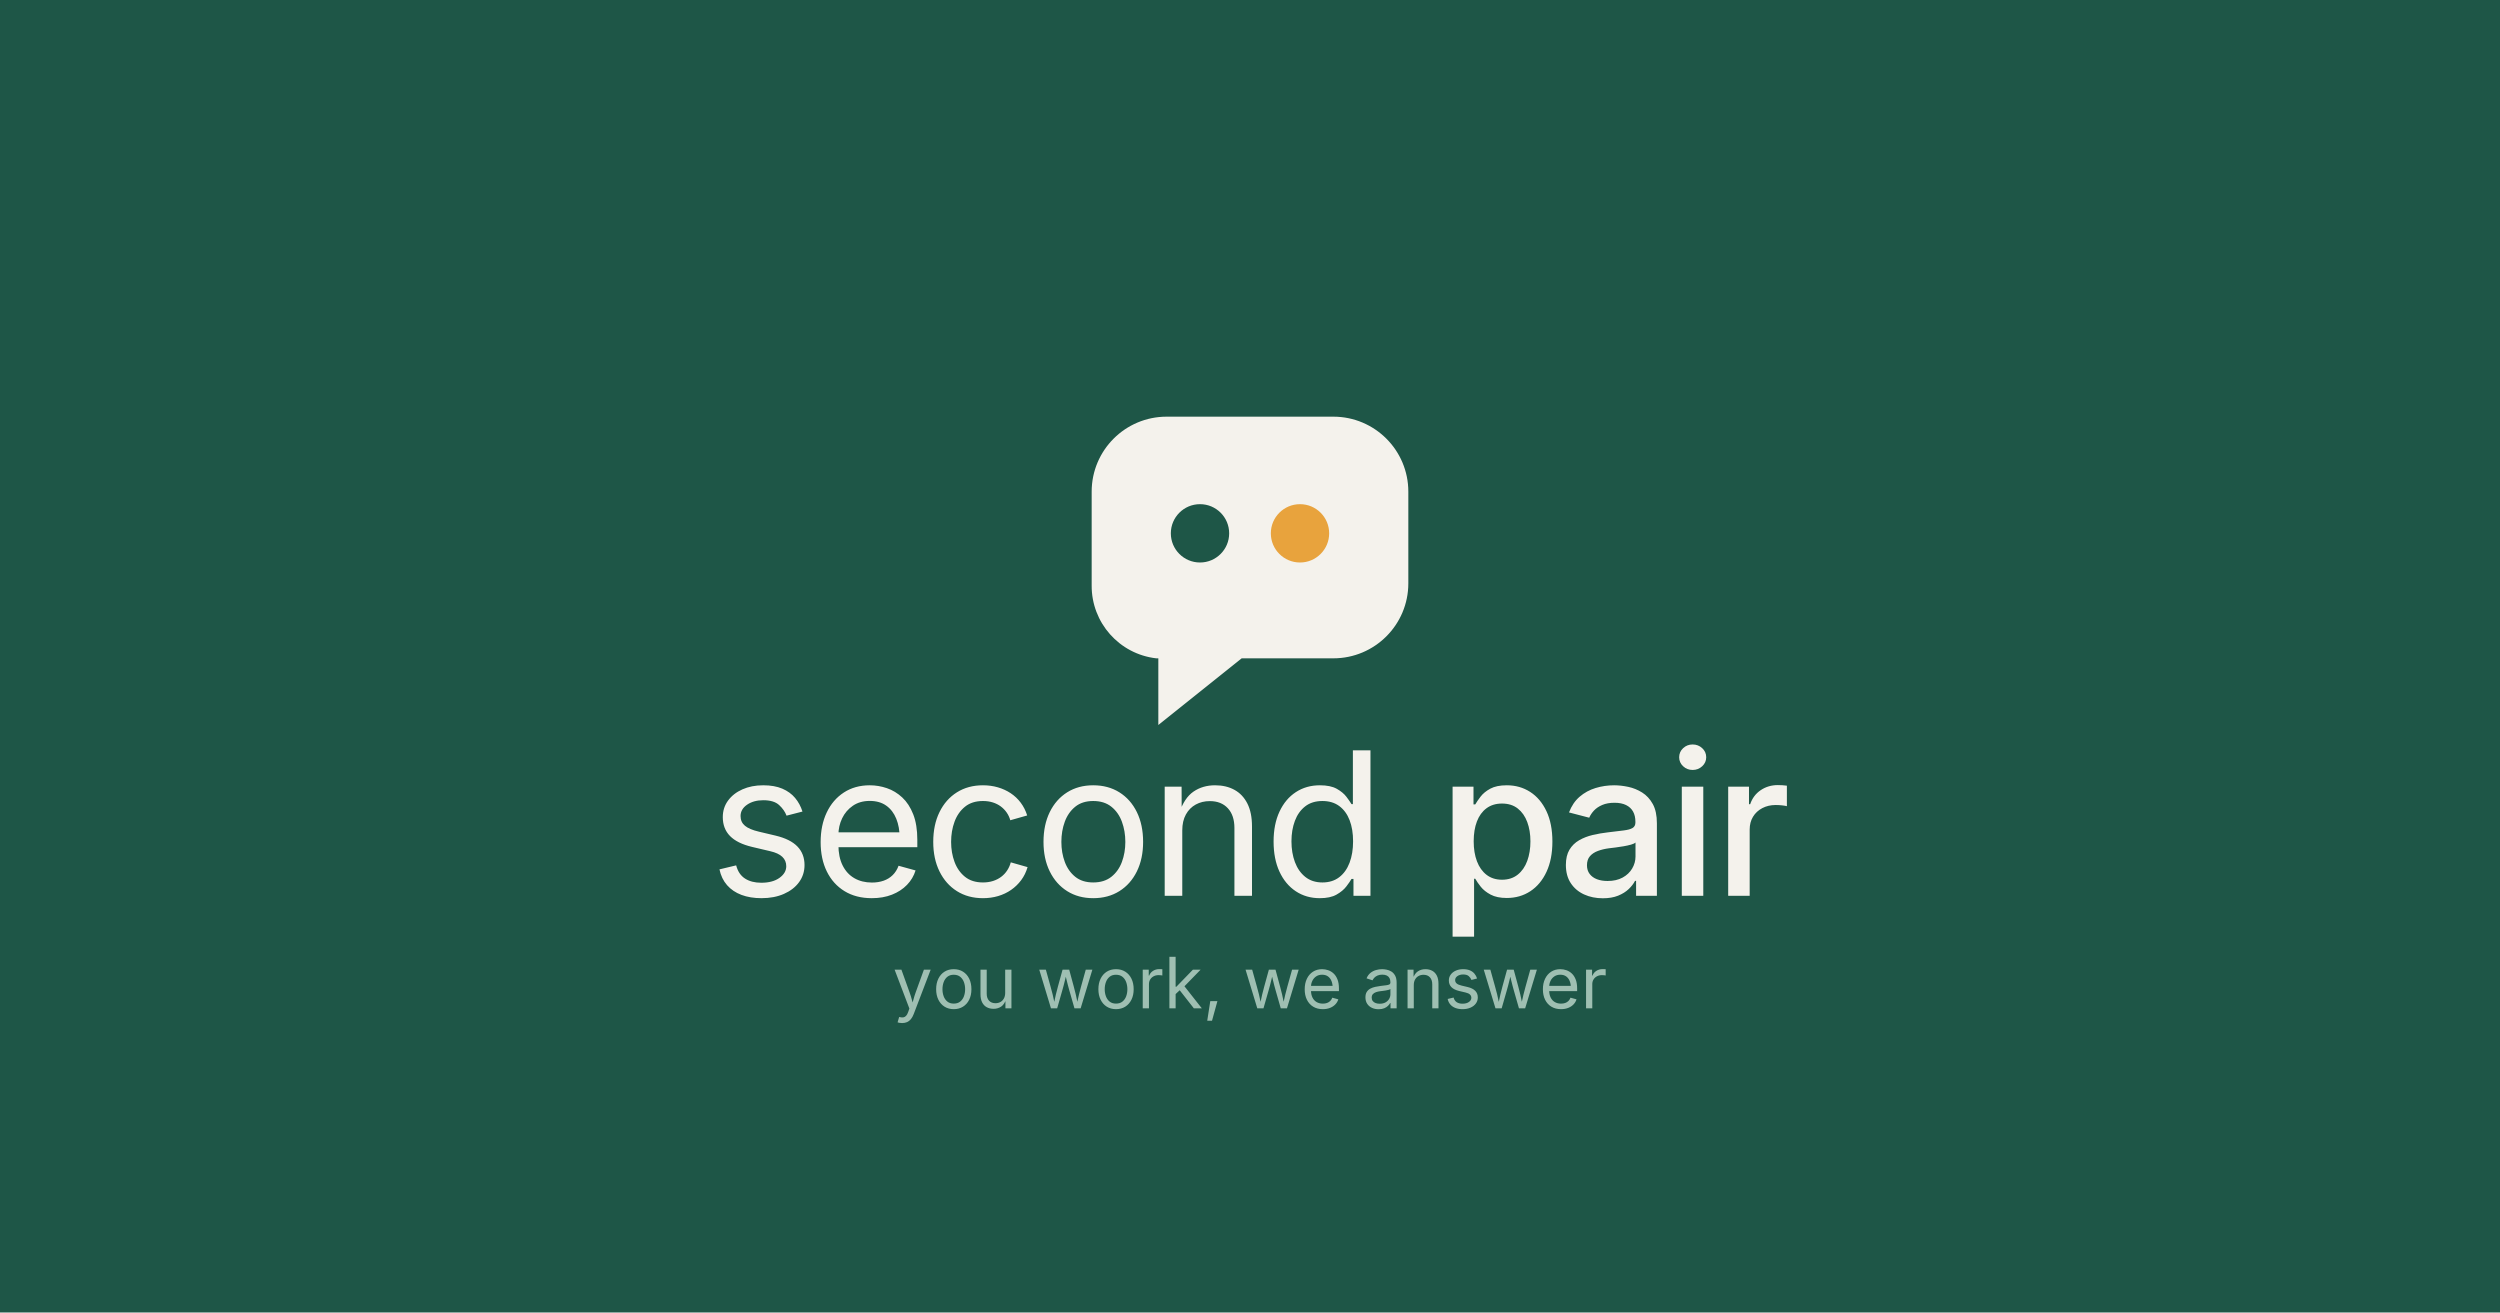
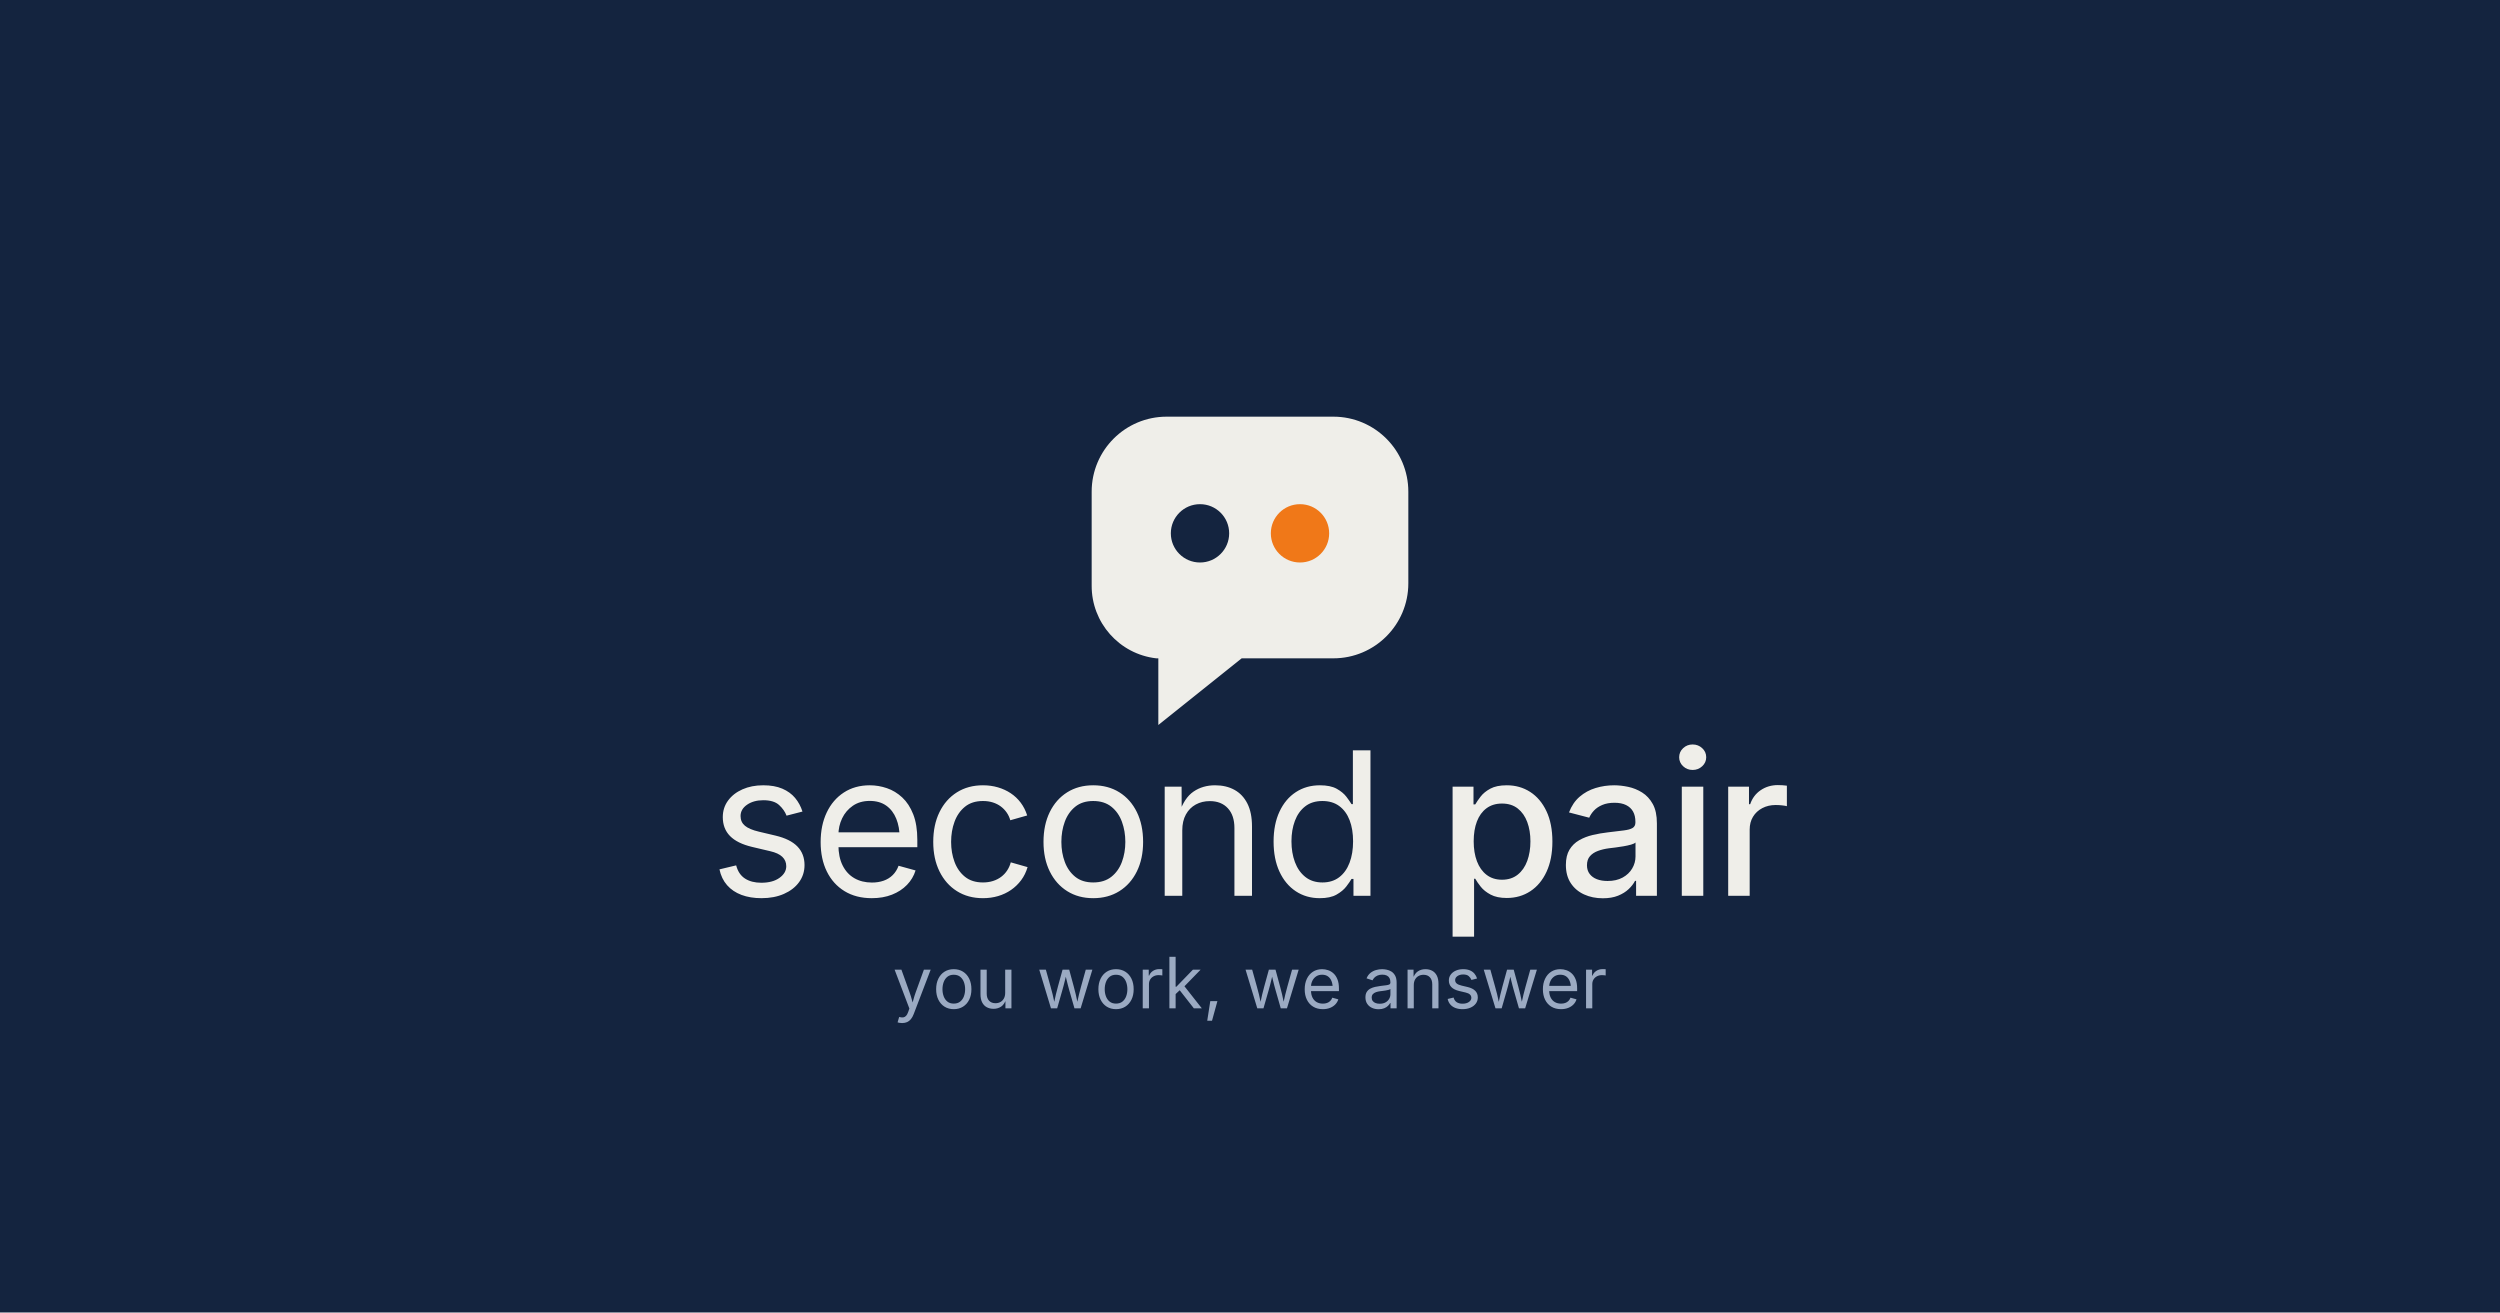
<svg xmlns="http://www.w3.org/2000/svg" width="1200" height="630" viewBox="0 0 1200 630" role="img" aria-labelledby="t d">
-   <rect width="1200" height="630" fill="#1E5647" />
+   <rect width="1200" height="630" fill="#14243F" />
  <g transform="translate(524,200) scale(2)">
-     <path d="M18 0h40a18 18 0 0 1 18 18v22a18 18 0 0 1-18 18H36l-20 16V58h-.5A17.5 17.5 0 0 1 0 40.5V18A18 18 0 0 1 18 0Z" fill="#F4F2EC" />
-     <circle cx="26" cy="28" r="7" fill="#1E5647" />
-     <circle cx="50" cy="28" r="7" fill="#E8A33D" />
+     <path d="M18 0h40a18 18 0 0 1 18 18v22a18 18 0 0 1-18 18H36l-20 16V58h-.5A17.5 17.5 0 0 1 0 40.5V18A18 18 0 0 1 18 0Z" fill="#EFEEE9" />
+     <circle cx="26" cy="28" r="7" fill="#14243F" />
+     <circle cx="50" cy="28" r="7" fill="#F07818" />
  </g>
-   <path d="M365.499 431.125Q360.109 431.125 355.913 429.555Q351.718 427.984 348.999 424.891Q346.281 421.797 345.343 417.297L353.359 415.375Q354.484 419.688 357.601 421.703Q360.718 423.719 365.406 423.719Q370.89 423.719 374.148 421.375Q377.406 419.031 377.406 415.797Q377.406 413.078 375.507 411.273Q373.609 409.469 369.718 408.578L360.999 406.516Q353.874 404.828 350.406 401.289Q346.937 397.75 346.937 392.219Q346.937 387.719 349.468 384.273Q351.999 380.828 356.382 378.883Q360.765 376.938 366.343 376.938Q371.734 376.938 375.507 378.555Q379.281 380.172 381.648 383.008Q384.015 385.844 385.187 389.547L377.546 391.516Q376.468 388.703 373.96 386.406Q371.453 384.109 366.39 384.109Q361.703 384.109 358.585 386.266Q355.468 388.422 355.468 391.703Q355.468 394.609 357.578 396.367Q359.687 398.125 364.281 399.203L372.203 401.078Q379.328 402.766 382.749 406.305Q386.171 409.844 386.171 415.234Q386.171 419.828 383.57 423.414Q380.968 427.0 376.304 429.062Q371.64 431.125 365.499 431.125Z M418.47 431.125Q410.876 431.125 405.368 427.75Q399.861 424.375 396.884 418.328Q393.908 412.281 393.908 404.219Q393.908 396.156 396.814 390.016Q399.72 383.875 405.04 380.406Q410.361 376.938 417.486 376.938Q421.658 376.938 425.712 378.32Q429.767 379.703 433.072 382.773Q436.376 385.844 438.345 390.859Q440.314 395.875 440.314 403.141V406.656H399.626V399.531H435.767L431.829 402.156Q431.829 397.0 430.212 392.992Q428.595 388.984 425.408 386.711Q422.22 384.438 417.486 384.438Q412.751 384.438 409.376 386.758Q406.001 389.078 404.22 392.805Q402.439 396.531 402.439 400.797V405.531Q402.439 411.344 404.454 415.398Q406.47 419.453 410.103 421.539Q413.736 423.625 418.517 423.625Q421.611 423.625 424.142 422.734Q426.673 421.844 428.501 420.039Q430.329 418.234 431.314 415.562L439.47 417.812Q438.251 421.75 435.345 424.75Q432.439 427.75 428.15 429.438Q423.861 431.125 418.47 431.125Z M471.816 431.125Q464.691 431.125 459.323 427.75Q453.956 424.375 450.956 418.281Q447.956 412.188 447.956 404.125Q447.956 395.922 450.956 389.805Q453.956 383.688 459.323 380.312Q464.691 376.938 471.816 376.938Q475.613 376.938 478.988 377.922Q482.363 378.906 485.152 380.758Q487.941 382.609 489.956 385.305Q491.972 388.0 493.05 391.422L484.941 393.719Q484.378 391.703 483.206 390.016Q482.034 388.328 480.37 387.086Q478.706 385.844 476.55 385.164Q474.394 384.484 471.816 384.484Q466.566 384.484 463.191 387.227Q459.816 389.969 458.175 394.422Q456.534 398.875 456.534 404.125Q456.534 409.281 458.175 413.711Q459.816 418.141 463.191 420.859Q466.566 423.578 471.816 423.578Q474.441 423.578 476.644 422.875Q478.847 422.172 480.558 420.883Q482.269 419.594 483.441 417.812Q484.613 416.031 485.175 413.922L493.238 416.219Q492.206 419.734 490.167 422.477Q488.128 425.219 485.316 427.164Q482.503 429.109 479.081 430.117Q475.659 431.125 471.816 431.125Z M524.739 431.125Q517.614 431.125 512.247 427.75Q506.88 424.375 503.88 418.281Q500.88 412.188 500.88 404.125Q500.88 395.922 503.88 389.805Q506.88 383.688 512.247 380.312Q517.614 376.938 524.739 376.938Q531.911 376.938 537.302 380.312Q542.692 383.688 545.692 389.805Q548.692 395.922 548.692 404.125Q548.692 412.188 545.692 418.281Q542.692 424.375 537.302 427.75Q531.911 431.125 524.739 431.125ZM524.739 423.578Q530.036 423.578 533.458 420.859Q536.88 418.141 538.521 413.711Q540.161 409.281 540.161 404.125Q540.161 398.922 538.521 394.445Q536.88 389.969 533.458 387.227Q530.036 384.484 524.739 384.484Q519.489 384.484 516.114 387.227Q512.739 389.969 511.099 394.422Q509.458 398.875 509.458 404.125Q509.458 409.281 511.099 413.711Q512.739 418.141 516.114 420.859Q519.489 423.578 524.739 423.578Z M567.491 398.594V430.0H559.054V377.594H567.163L567.21 390.297H566.038Q568.429 383.031 572.858 379.984Q577.288 376.938 583.241 376.938Q588.538 376.938 592.523 379.117Q596.507 381.297 598.733 385.68Q600.96 390.062 600.96 396.719V430.0H592.523V397.422Q592.523 391.375 589.358 387.953Q586.194 384.531 580.71 384.531Q576.96 384.531 573.96 386.172Q570.96 387.812 569.226 390.953Q567.491 394.094 567.491 398.594Z M633.493 431.125Q626.978 431.125 621.962 427.797Q616.946 424.469 614.134 418.375Q611.321 412.281 611.321 403.938Q611.321 395.641 614.157 389.57Q616.993 383.5 622.009 380.219Q627.024 376.938 633.54 376.938Q638.649 376.938 641.649 378.625Q644.649 380.312 646.267 382.445Q647.884 384.578 648.728 385.984H649.384V360.156H657.821V430.0H649.665V421.891H648.728Q647.884 423.344 646.22 425.523Q644.556 427.703 641.532 429.414Q638.509 431.125 633.493 431.125ZM634.759 423.578Q639.54 423.578 642.821 421.07Q646.103 418.562 647.79 414.109Q649.478 409.656 649.478 403.844Q649.478 398.031 647.813 393.695Q646.149 389.359 642.868 386.922Q639.587 384.484 634.759 384.484Q629.79 384.484 626.485 387.062Q623.181 389.641 621.54 394.023Q619.899 398.406 619.899 403.844Q619.899 409.328 621.563 413.805Q623.228 418.281 626.556 420.93Q629.884 423.578 634.759 423.578Z" fill="#F4F2EC" />
-   <path d="M697.245 449.594V377.594H707.276V386.125H708.12Q709.058 384.484 710.722 382.328Q712.386 380.172 715.362 378.555Q718.339 376.938 723.261 376.938Q729.542 376.938 734.487 380.125Q739.433 383.312 742.292 389.359Q745.151 395.406 745.151 403.938Q745.151 412.375 742.339 418.445Q739.526 424.516 734.581 427.773Q729.636 431.031 723.261 431.031Q718.526 431.031 715.503 429.414Q712.479 427.797 710.768 425.641Q709.058 423.484 708.12 421.797H707.558V449.594ZM720.964 422.266Q725.464 422.266 728.511 419.828Q731.558 417.391 733.081 413.219Q734.604 409.047 734.604 403.844Q734.604 398.688 733.081 394.586Q731.558 390.484 728.534 388.094Q725.511 385.703 720.964 385.703Q716.558 385.703 713.511 387.977Q710.464 390.25 708.917 394.305Q707.37 398.359 707.37 403.844Q707.37 409.281 708.94 413.43Q710.511 417.578 713.558 419.922Q716.604 422.266 720.964 422.266Z M769.341 431.172Q764.372 431.172 760.341 429.32Q756.309 427.469 753.966 423.906Q751.622 420.344 751.622 415.188Q751.622 410.734 753.333 407.875Q755.044 405.016 757.973 403.328Q760.903 401.641 764.489 400.797Q768.075 399.953 771.778 399.531Q776.419 398.969 779.325 398.617Q782.231 398.266 783.614 397.445Q784.997 396.625 784.997 394.797V394.516Q784.997 391.562 783.872 389.547Q782.747 387.531 780.52 386.43Q778.294 385.328 774.966 385.328Q771.544 385.328 769.083 386.383Q766.622 387.438 765.098 389.078Q763.575 390.719 762.825 392.5L753.122 389.969Q754.903 385.281 758.231 382.422Q761.559 379.562 765.872 378.25Q770.184 376.938 774.778 376.938Q777.966 376.938 781.528 377.688Q785.091 378.438 788.231 380.406Q791.372 382.375 793.341 385.938Q795.309 389.5 795.309 395.219V430.0H785.325V422.828H784.809Q783.778 424.844 781.763 426.766Q779.747 428.688 776.677 429.93Q773.606 431.172 769.341 431.172ZM771.638 422.875Q775.856 422.875 778.856 421.234Q781.856 419.594 783.45 416.875Q785.044 414.156 785.044 411.109V404.406Q784.481 404.969 782.911 405.414Q781.341 405.859 779.325 406.211Q777.309 406.562 775.434 406.797Q773.559 407.031 772.341 407.172Q769.434 407.547 767.02 408.438Q764.606 409.328 763.177 410.969Q761.747 412.609 761.747 415.328Q761.747 417.812 763.036 419.5Q764.325 421.188 766.528 422.031Q768.731 422.875 771.638 422.875Z M807.264 430.0V377.594H817.577V430.0ZM812.468 369.578Q809.796 369.578 807.897 367.797Q805.999 366.016 805.999 363.484Q805.999 360.906 807.897 359.125Q809.796 357.344 812.468 357.344Q815.139 357.344 817.061 359.125Q818.983 360.906 818.983 363.484Q818.983 366.016 817.061 367.797Q815.139 369.578 812.468 369.578Z M829.532 430.0V377.594H839.516V386.031H840.079Q841.532 381.719 845.141 379.281Q848.751 376.844 853.344 376.844Q854.329 376.844 855.594 376.914Q856.86 376.984 857.704 377.125V386.969Q857.141 386.781 855.548 386.594Q853.954 386.406 852.313 386.406Q848.751 386.406 845.891 387.906Q843.032 389.406 841.438 392.055Q839.844 394.703 839.844 398.172V430.0Z" fill="#F4F2EC" />
-   <path d="M430.838 490.724 431.602 488.134 431.917 488.217Q432.831 488.449 433.578 488.341Q434.325 488.233 434.922 487.603Q435.52 486.972 435.968 485.644L436.5 484.1L429.411 465.439H432.681L436.632 476.446Q437.263 478.173 437.695 479.866Q438.126 481.56 438.608 483.153H437.512Q437.994 481.56 438.434 479.858Q438.874 478.156 439.488 476.446L443.472 465.439H446.726L438.575 486.772Q438.01 488.25 437.222 489.205Q436.433 490.159 435.387 490.616Q434.341 491.072 433.03 491.072Q432.233 491.072 431.652 490.956Q431.071 490.84 430.838 490.724Z M457.799 484.398Q455.276 484.398 453.375 483.203Q451.474 482.008 450.412 479.85Q449.349 477.691 449.349 474.836Q449.349 471.931 450.412 469.764Q451.474 467.598 453.375 466.402Q455.276 465.207 457.799 465.207Q460.339 465.207 462.249 466.402Q464.158 467.598 465.22 469.764Q466.283 471.931 466.283 474.836Q466.283 477.691 465.22 479.85Q464.158 482.008 462.249 483.203Q460.339 484.398 457.799 484.398ZM457.799 481.726Q459.675 481.726 460.887 480.763Q462.099 479.8 462.68 478.231Q463.261 476.662 463.261 474.836Q463.261 472.993 462.68 471.408Q462.099 469.822 460.887 468.851Q459.675 467.88 457.799 467.88Q455.94 467.88 454.745 468.851Q453.549 469.822 452.968 471.399Q452.387 472.977 452.387 474.836Q452.387 476.662 452.968 478.231Q453.549 479.8 454.745 480.763Q455.94 481.726 457.799 481.726Z M476.924 484.232Q475.048 484.232 473.629 483.46Q472.209 482.688 471.421 481.128Q470.632 479.567 470.632 477.227V465.439H473.621V476.978Q473.621 479.119 474.75 480.331Q475.878 481.543 477.821 481.543Q479.149 481.543 480.203 480.962Q481.257 480.381 481.872 479.26Q482.486 478.14 482.486 476.562V465.439H485.491V484.0H482.602V479.501H483Q482.137 482.107 480.552 483.17Q478.966 484.232 476.924 484.232Z M504.466 484.0 498.838 465.439H502.009L504.267 473.541Q504.732 475.201 505.263 477.301Q505.794 479.401 506.309 482.058H505.794Q506.292 479.518 506.807 477.409Q507.322 475.301 507.803 473.541L510.028 465.439H513.215L515.407 473.541Q515.872 475.251 516.378 477.351Q516.884 479.451 517.382 482.058H516.851Q517.382 479.484 517.905 477.384Q518.428 475.284 518.91 473.541L521.167 465.439H524.338L518.71 484.0H515.739L513.332 475.6Q512.966 474.321 512.618 472.993Q512.269 471.665 511.937 470.271Q511.605 468.876 511.256 467.432H511.92Q511.588 468.859 511.248 470.262Q510.908 471.665 510.559 473.01Q510.21 474.354 509.845 475.6L507.438 484.0Z M535.677 484.398Q533.154 484.398 531.253 483.203Q529.352 482.008 528.29 479.85Q527.227 477.691 527.227 474.836Q527.227 471.931 528.29 469.764Q529.352 467.598 531.253 466.402Q533.154 465.207 535.677 465.207Q538.217 465.207 540.126 466.402Q542.036 467.598 543.098 469.764Q544.161 471.931 544.161 474.836Q544.161 477.691 543.098 479.85Q542.036 482.008 540.126 483.203Q538.217 484.398 535.677 484.398ZM535.677 481.726Q537.553 481.726 538.765 480.763Q539.977 479.8 540.558 478.231Q541.139 476.662 541.139 474.836Q541.139 472.993 540.558 471.408Q539.977 469.822 538.765 468.851Q537.553 467.88 535.677 467.88Q533.818 467.88 532.623 468.851Q531.427 469.822 530.846 471.399Q530.265 472.977 530.265 474.836Q530.265 476.662 530.846 478.231Q531.427 479.8 532.623 480.763Q533.818 481.726 535.677 481.726Z M548.51 484.0V465.439H551.399V468.295H551.598Q552.113 466.884 553.433 466.029Q554.752 465.174 556.413 465.174Q556.745 465.174 557.201 465.19Q557.658 465.207 557.923 465.224V468.229Q557.791 468.195 557.259 468.129Q556.728 468.062 556.13 468.062Q554.802 468.062 553.748 468.619Q552.694 469.175 552.096 470.146Q551.499 471.117 551.499 472.379V484.0Z M564.116 477.326V473.624H564.664L572.599 465.439H576.301L567.718 474.255H567.386ZM561.31 484.0V459.264H564.298V484.0ZM573.047 484.0 565.942 474.919 568.067 472.811 576.882 484.0Z M579.472 489.96 580.933 480.547H584.353L581.763 489.96Z M603.495 484.0 597.867 465.439H601.038L603.295 473.541Q603.76 475.201 604.292 477.301Q604.823 479.401 605.337 482.058H604.823Q605.321 479.518 605.835 477.409Q606.35 475.301 606.832 473.541L609.056 465.439H612.244L614.435 473.541Q614.9 475.251 615.406 477.351Q615.913 479.451 616.411 482.058H615.879Q616.411 479.484 616.934 477.384Q617.457 475.284 617.938 473.541L620.196 465.439H623.367L617.739 484.0H614.767L612.36 475.6Q611.995 474.321 611.646 472.993Q611.297 471.665 610.965 470.271Q610.633 468.876 610.285 467.432H610.949Q610.617 468.859 610.276 470.262Q609.936 471.665 609.587 473.01Q609.239 474.354 608.874 475.6L606.466 484.0Z M634.955 484.398Q632.265 484.398 630.314 483.203Q628.364 482.008 627.31 479.866Q626.255 477.725 626.255 474.869Q626.255 472.014 627.285 469.839Q628.314 467.664 630.198 466.436Q632.083 465.207 634.606 465.207Q636.083 465.207 637.52 465.697Q638.956 466.187 640.126 467.274Q641.296 468.361 641.994 470.138Q642.691 471.914 642.691 474.487V475.732H628.281V473.209H641.081L639.686 474.139Q639.686 472.312 639.113 470.893Q638.541 469.474 637.412 468.668Q636.283 467.863 634.606 467.863Q632.929 467.863 631.734 468.685Q630.539 469.507 629.908 470.827Q629.277 472.146 629.277 473.657V475.334Q629.277 477.393 629.991 478.829Q630.705 480.265 631.991 481.003Q633.278 481.742 634.971 481.742Q636.067 481.742 636.963 481.427Q637.86 481.111 638.507 480.472Q639.155 479.833 639.503 478.887L642.392 479.684Q641.96 481.078 640.931 482.141Q639.902 483.203 638.383 483.801Q636.864 484.398 634.955 484.398Z M661.733 484.432Q659.973 484.432 658.537 483.768Q657.101 483.104 656.254 481.825Q655.408 480.547 655.408 478.721Q655.408 477.127 656.039 476.131Q656.669 475.135 657.724 474.562Q658.778 473.989 660.056 473.707Q661.334 473.425 662.629 473.259Q664.29 473.043 665.335 472.927Q666.381 472.811 666.888 472.528Q667.394 472.246 667.394 471.565V471.466Q667.394 470.304 666.962 469.499Q666.531 468.693 665.667 468.262Q664.804 467.83 663.509 467.83Q662.181 467.83 661.235 468.245Q660.289 468.66 659.699 469.283Q659.11 469.905 658.811 470.553L655.939 469.606Q656.653 467.913 657.865 466.958Q659.077 466.004 660.538 465.605Q661.999 465.207 663.426 465.207Q664.356 465.207 665.543 465.431Q666.73 465.655 667.834 466.319Q668.938 466.983 669.66 468.287Q670.382 469.59 670.382 471.765V484.0H667.444V481.477H667.245Q666.929 482.124 666.232 482.813Q665.535 483.502 664.422 483.967Q663.31 484.432 661.733 484.432ZM662.248 481.792Q663.908 481.792 665.053 481.145Q666.199 480.497 666.796 479.459Q667.394 478.422 667.394 477.293V474.72Q667.211 474.936 666.597 475.11Q665.983 475.284 665.194 475.417Q664.406 475.55 663.667 475.641Q662.928 475.732 662.497 475.782Q661.417 475.915 660.479 476.239Q659.542 476.562 658.977 477.185Q658.413 477.808 658.413 478.87Q658.413 479.833 658.911 480.48Q659.409 481.128 660.272 481.46Q661.135 481.792 662.248 481.792Z M678.617 472.877V484.0H675.628V465.439H678.5L678.517 469.938H678.102Q678.949 467.365 680.518 466.286Q682.086 465.207 684.195 465.207Q686.071 465.207 687.482 465.979Q688.893 466.751 689.682 468.303Q690.47 469.855 690.47 472.213V484.0H687.482V472.462Q687.482 470.32 686.361 469.108Q685.241 467.896 683.298 467.896Q681.97 467.896 680.908 468.478Q679.845 469.059 679.231 470.171Q678.617 471.283 678.617 472.877Z M702.025 484.398Q700.116 484.398 698.63 483.842Q697.144 483.286 696.181 482.19Q695.218 481.095 694.886 479.501L697.725 478.82Q698.124 480.348 699.228 481.062Q700.332 481.775 701.992 481.775Q703.934 481.775 705.088 480.945Q706.242 480.115 706.242 478.97Q706.242 478.007 705.569 477.368Q704.897 476.729 703.519 476.413L700.431 475.683Q697.908 475.085 696.679 473.832Q695.451 472.578 695.451 470.619Q695.451 469.025 696.347 467.805Q697.244 466.585 698.796 465.896Q700.348 465.207 702.324 465.207Q704.233 465.207 705.569 465.78Q706.906 466.353 707.744 467.357Q708.583 468.361 708.998 469.673L706.292 470.37Q705.91 469.374 705.021 468.561Q704.133 467.747 702.34 467.747Q700.68 467.747 699.576 468.511Q698.472 469.274 698.472 470.437Q698.472 471.466 699.219 472.088Q699.966 472.711 701.593 473.093L704.399 473.757Q706.922 474.354 708.134 475.608Q709.346 476.861 709.346 478.771Q709.346 480.397 708.425 481.667Q707.503 482.938 705.852 483.668Q704.2 484.398 702.025 484.398Z M717.83 484.0 712.202 465.439H715.373L717.63 473.541Q718.095 475.201 718.626 477.301Q719.158 479.401 719.672 482.058H719.158Q719.656 479.518 720.17 477.409Q720.685 475.301 721.167 473.541L723.391 465.439H726.579L728.77 473.541Q729.235 475.251 729.741 477.351Q730.248 479.451 730.746 482.058H730.214Q730.746 479.484 731.269 477.384Q731.792 475.284 732.273 473.541L734.531 465.439H737.702L732.074 484.0H729.102L726.695 475.6Q726.33 474.321 725.981 472.993Q725.632 471.665 725.3 470.271Q724.968 468.876 724.62 467.432H725.284Q724.952 468.859 724.611 470.262Q724.271 471.665 723.922 473.01Q723.574 474.354 723.208 475.6L720.801 484.0Z M749.29 484.398Q746.6 484.398 744.649 483.203Q742.699 482.008 741.645 479.866Q740.59 477.725 740.59 474.869Q740.59 472.014 741.62 469.839Q742.649 467.664 744.533 466.436Q746.417 465.207 748.941 465.207Q750.418 465.207 751.854 465.697Q753.291 466.187 754.461 467.274Q755.631 468.361 756.329 470.138Q757.026 471.914 757.026 474.487V475.732H742.616V473.209H755.416L754.021 474.139Q754.021 472.312 753.448 470.893Q752.875 469.474 751.747 468.668Q750.618 467.863 748.941 467.863Q747.264 467.863 746.069 468.685Q744.874 469.507 744.243 470.827Q743.612 472.146 743.612 473.657V475.334Q743.612 477.393 744.326 478.829Q745.04 480.265 746.326 481.003Q747.613 481.742 749.306 481.742Q750.402 481.742 751.298 481.427Q752.195 481.111 752.842 480.472Q753.49 479.833 753.838 478.887L756.727 479.684Q756.295 481.078 755.266 482.141Q754.237 483.203 752.718 483.801Q751.199 484.398 749.29 484.398Z M761.309 484.0V465.439H764.198V468.295H764.397Q764.912 466.884 766.231 466.029Q767.551 465.174 769.211 465.174Q769.543 465.174 770.0 465.19Q770.457 465.207 770.722 465.224V468.229Q770.589 468.195 770.058 468.129Q769.527 468.062 768.929 468.062Q767.601 468.062 766.547 468.619Q765.493 469.175 764.895 470.146Q764.297 471.117 764.297 472.379V484.0Z" fill="#9FBFB2" />
+   <path d="M365.499 431.125Q360.109 431.125 355.913 429.555Q351.718 427.984 348.999 424.891Q346.281 421.797 345.343 417.297L353.359 415.375Q354.484 419.688 357.601 421.703Q360.718 423.719 365.406 423.719Q370.89 423.719 374.148 421.375Q377.406 419.031 377.406 415.797Q377.406 413.078 375.507 411.273Q373.609 409.469 369.718 408.578L360.999 406.516Q353.874 404.828 350.406 401.289Q346.937 397.75 346.937 392.219Q346.937 387.719 349.468 384.273Q351.999 380.828 356.382 378.883Q360.765 376.938 366.343 376.938Q371.734 376.938 375.507 378.555Q379.281 380.172 381.648 383.008Q384.015 385.844 385.187 389.547L377.546 391.516Q376.468 388.703 373.96 386.406Q371.453 384.109 366.39 384.109Q361.703 384.109 358.585 386.266Q355.468 388.422 355.468 391.703Q355.468 394.609 357.578 396.367Q359.687 398.125 364.281 399.203L372.203 401.078Q379.328 402.766 382.749 406.305Q386.171 409.844 386.171 415.234Q386.171 419.828 383.57 423.414Q380.968 427.0 376.304 429.062Q371.64 431.125 365.499 431.125Z M418.47 431.125Q410.876 431.125 405.368 427.75Q399.861 424.375 396.884 418.328Q393.908 412.281 393.908 404.219Q393.908 396.156 396.814 390.016Q399.72 383.875 405.04 380.406Q410.361 376.938 417.486 376.938Q421.658 376.938 425.712 378.32Q429.767 379.703 433.072 382.773Q436.376 385.844 438.345 390.859Q440.314 395.875 440.314 403.141V406.656H399.626V399.531H435.767L431.829 402.156Q431.829 397.0 430.212 392.992Q428.595 388.984 425.408 386.711Q422.22 384.438 417.486 384.438Q412.751 384.438 409.376 386.758Q406.001 389.078 404.22 392.805Q402.439 396.531 402.439 400.797V405.531Q402.439 411.344 404.454 415.398Q406.47 419.453 410.103 421.539Q413.736 423.625 418.517 423.625Q421.611 423.625 424.142 422.734Q426.673 421.844 428.501 420.039Q430.329 418.234 431.314 415.562L439.47 417.812Q438.251 421.75 435.345 424.75Q432.439 427.75 428.15 429.438Q423.861 431.125 418.47 431.125Z M471.816 431.125Q464.691 431.125 459.323 427.75Q453.956 424.375 450.956 418.281Q447.956 412.188 447.956 404.125Q447.956 395.922 450.956 389.805Q453.956 383.688 459.323 380.312Q464.691 376.938 471.816 376.938Q475.613 376.938 478.988 377.922Q482.363 378.906 485.152 380.758Q487.941 382.609 489.956 385.305Q491.972 388.0 493.05 391.422L484.941 393.719Q484.378 391.703 483.206 390.016Q482.034 388.328 480.37 387.086Q478.706 385.844 476.55 385.164Q474.394 384.484 471.816 384.484Q466.566 384.484 463.191 387.227Q459.816 389.969 458.175 394.422Q456.534 398.875 456.534 404.125Q456.534 409.281 458.175 413.711Q459.816 418.141 463.191 420.859Q466.566 423.578 471.816 423.578Q474.441 423.578 476.644 422.875Q478.847 422.172 480.558 420.883Q482.269 419.594 483.441 417.812Q484.613 416.031 485.175 413.922L493.238 416.219Q492.206 419.734 490.167 422.477Q488.128 425.219 485.316 427.164Q482.503 429.109 479.081 430.117Q475.659 431.125 471.816 431.125Z M524.739 431.125Q517.614 431.125 512.247 427.75Q506.88 424.375 503.88 418.281Q500.88 412.188 500.88 404.125Q500.88 395.922 503.88 389.805Q506.88 383.688 512.247 380.312Q517.614 376.938 524.739 376.938Q531.911 376.938 537.302 380.312Q542.692 383.688 545.692 389.805Q548.692 395.922 548.692 404.125Q548.692 412.188 545.692 418.281Q542.692 424.375 537.302 427.75Q531.911 431.125 524.739 431.125ZM524.739 423.578Q530.036 423.578 533.458 420.859Q536.88 418.141 538.521 413.711Q540.161 409.281 540.161 404.125Q540.161 398.922 538.521 394.445Q536.88 389.969 533.458 387.227Q530.036 384.484 524.739 384.484Q519.489 384.484 516.114 387.227Q512.739 389.969 511.099 394.422Q509.458 398.875 509.458 404.125Q509.458 409.281 511.099 413.711Q512.739 418.141 516.114 420.859Q519.489 423.578 524.739 423.578Z M567.491 398.594V430.0H559.054V377.594H567.163L567.21 390.297H566.038Q568.429 383.031 572.858 379.984Q577.288 376.938 583.241 376.938Q588.538 376.938 592.523 379.117Q596.507 381.297 598.733 385.68Q600.96 390.062 600.96 396.719V430.0H592.523V397.422Q592.523 391.375 589.358 387.953Q586.194 384.531 580.71 384.531Q576.96 384.531 573.96 386.172Q570.96 387.812 569.226 390.953Q567.491 394.094 567.491 398.594Z M633.493 431.125Q626.978 431.125 621.962 427.797Q616.946 424.469 614.134 418.375Q611.321 412.281 611.321 403.938Q611.321 395.641 614.157 389.57Q616.993 383.5 622.009 380.219Q627.024 376.938 633.54 376.938Q638.649 376.938 641.649 378.625Q644.649 380.312 646.267 382.445Q647.884 384.578 648.728 385.984H649.384V360.156H657.821V430.0H649.665V421.891H648.728Q647.884 423.344 646.22 425.523Q644.556 427.703 641.532 429.414Q638.509 431.125 633.493 431.125ZM634.759 423.578Q639.54 423.578 642.821 421.07Q646.103 418.562 647.79 414.109Q649.478 409.656 649.478 403.844Q649.478 398.031 647.813 393.695Q646.149 389.359 642.868 386.922Q639.587 384.484 634.759 384.484Q629.79 384.484 626.485 387.062Q623.181 389.641 621.54 394.023Q619.899 398.406 619.899 403.844Q619.899 409.328 621.563 413.805Q623.228 418.281 626.556 420.93Q629.884 423.578 634.759 423.578Z" fill="#EFEEE9" />
+   <path d="M697.245 449.594V377.594H707.276V386.125H708.12Q709.058 384.484 710.722 382.328Q712.386 380.172 715.362 378.555Q718.339 376.938 723.261 376.938Q729.542 376.938 734.487 380.125Q739.433 383.312 742.292 389.359Q745.151 395.406 745.151 403.938Q745.151 412.375 742.339 418.445Q739.526 424.516 734.581 427.773Q729.636 431.031 723.261 431.031Q718.526 431.031 715.503 429.414Q712.479 427.797 710.768 425.641Q709.058 423.484 708.12 421.797H707.558V449.594ZM720.964 422.266Q725.464 422.266 728.511 419.828Q731.558 417.391 733.081 413.219Q734.604 409.047 734.604 403.844Q734.604 398.688 733.081 394.586Q731.558 390.484 728.534 388.094Q725.511 385.703 720.964 385.703Q716.558 385.703 713.511 387.977Q710.464 390.25 708.917 394.305Q707.37 398.359 707.37 403.844Q707.37 409.281 708.94 413.43Q710.511 417.578 713.558 419.922Q716.604 422.266 720.964 422.266Z M769.341 431.172Q764.372 431.172 760.341 429.32Q756.309 427.469 753.966 423.906Q751.622 420.344 751.622 415.188Q751.622 410.734 753.333 407.875Q755.044 405.016 757.973 403.328Q760.903 401.641 764.489 400.797Q768.075 399.953 771.778 399.531Q776.419 398.969 779.325 398.617Q782.231 398.266 783.614 397.445Q784.997 396.625 784.997 394.797V394.516Q784.997 391.562 783.872 389.547Q782.747 387.531 780.52 386.43Q778.294 385.328 774.966 385.328Q771.544 385.328 769.083 386.383Q766.622 387.438 765.098 389.078Q763.575 390.719 762.825 392.5L753.122 389.969Q754.903 385.281 758.231 382.422Q761.559 379.562 765.872 378.25Q770.184 376.938 774.778 376.938Q777.966 376.938 781.528 377.688Q785.091 378.438 788.231 380.406Q791.372 382.375 793.341 385.938Q795.309 389.5 795.309 395.219V430.0H785.325V422.828H784.809Q783.778 424.844 781.763 426.766Q779.747 428.688 776.677 429.93Q773.606 431.172 769.341 431.172ZM771.638 422.875Q775.856 422.875 778.856 421.234Q781.856 419.594 783.45 416.875Q785.044 414.156 785.044 411.109V404.406Q784.481 404.969 782.911 405.414Q781.341 405.859 779.325 406.211Q777.309 406.562 775.434 406.797Q773.559 407.031 772.341 407.172Q769.434 407.547 767.02 408.438Q764.606 409.328 763.177 410.969Q761.747 412.609 761.747 415.328Q761.747 417.812 763.036 419.5Q764.325 421.188 766.528 422.031Q768.731 422.875 771.638 422.875Z M807.264 430.0V377.594H817.577V430.0ZM812.468 369.578Q809.796 369.578 807.897 367.797Q805.999 366.016 805.999 363.484Q805.999 360.906 807.897 359.125Q809.796 357.344 812.468 357.344Q815.139 357.344 817.061 359.125Q818.983 360.906 818.983 363.484Q818.983 366.016 817.061 367.797Q815.139 369.578 812.468 369.578Z M829.532 430.0V377.594H839.516V386.031H840.079Q841.532 381.719 845.141 379.281Q848.751 376.844 853.344 376.844Q854.329 376.844 855.594 376.914Q856.86 376.984 857.704 377.125V386.969Q857.141 386.781 855.548 386.594Q853.954 386.406 852.313 386.406Q848.751 386.406 845.891 387.906Q843.032 389.406 841.438 392.055Q839.844 394.703 839.844 398.172V430.0Z" fill="#EFEEE9" />
+   <path d="M430.838 490.724 431.602 488.134 431.917 488.217Q432.831 488.449 433.578 488.341Q434.325 488.233 434.922 487.603Q435.52 486.972 435.968 485.644L436.5 484.1L429.411 465.439H432.681L436.632 476.446Q437.263 478.173 437.695 479.866Q438.126 481.56 438.608 483.153H437.512Q437.994 481.56 438.434 479.858Q438.874 478.156 439.488 476.446L443.472 465.439H446.726L438.575 486.772Q438.01 488.25 437.222 489.205Q436.433 490.159 435.387 490.616Q434.341 491.072 433.03 491.072Q432.233 491.072 431.652 490.956Q431.071 490.84 430.838 490.724Z M457.799 484.398Q455.276 484.398 453.375 483.203Q451.474 482.008 450.412 479.85Q449.349 477.691 449.349 474.836Q449.349 471.931 450.412 469.764Q451.474 467.598 453.375 466.402Q455.276 465.207 457.799 465.207Q460.339 465.207 462.249 466.402Q464.158 467.598 465.22 469.764Q466.283 471.931 466.283 474.836Q466.283 477.691 465.22 479.85Q464.158 482.008 462.249 483.203Q460.339 484.398 457.799 484.398ZM457.799 481.726Q459.675 481.726 460.887 480.763Q462.099 479.8 462.68 478.231Q463.261 476.662 463.261 474.836Q463.261 472.993 462.68 471.408Q462.099 469.822 460.887 468.851Q459.675 467.88 457.799 467.88Q455.94 467.88 454.745 468.851Q453.549 469.822 452.968 471.399Q452.387 472.977 452.387 474.836Q452.387 476.662 452.968 478.231Q453.549 479.8 454.745 480.763Q455.94 481.726 457.799 481.726Z M476.924 484.232Q475.048 484.232 473.629 483.46Q472.209 482.688 471.421 481.128Q470.632 479.567 470.632 477.227V465.439H473.621V476.978Q473.621 479.119 474.75 480.331Q475.878 481.543 477.821 481.543Q479.149 481.543 480.203 480.962Q481.257 480.381 481.872 479.26Q482.486 478.14 482.486 476.562V465.439H485.491V484.0H482.602V479.501H483Q482.137 482.107 480.552 483.17Q478.966 484.232 476.924 484.232Z M504.466 484.0 498.838 465.439H502.009L504.267 473.541Q504.732 475.201 505.263 477.301Q505.794 479.401 506.309 482.058H505.794Q506.292 479.518 506.807 477.409Q507.322 475.301 507.803 473.541L510.028 465.439H513.215L515.407 473.541Q515.872 475.251 516.378 477.351Q516.884 479.451 517.382 482.058H516.851Q517.382 479.484 517.905 477.384Q518.428 475.284 518.91 473.541L521.167 465.439H524.338L518.71 484.0H515.739L513.332 475.6Q512.966 474.321 512.618 472.993Q512.269 471.665 511.937 470.271Q511.605 468.876 511.256 467.432H511.92Q511.588 468.859 511.248 470.262Q510.908 471.665 510.559 473.01Q510.21 474.354 509.845 475.6L507.438 484.0Z M535.677 484.398Q533.154 484.398 531.253 483.203Q529.352 482.008 528.29 479.85Q527.227 477.691 527.227 474.836Q527.227 471.931 528.29 469.764Q529.352 467.598 531.253 466.402Q533.154 465.207 535.677 465.207Q538.217 465.207 540.126 466.402Q542.036 467.598 543.098 469.764Q544.161 471.931 544.161 474.836Q544.161 477.691 543.098 479.85Q542.036 482.008 540.126 483.203Q538.217 484.398 535.677 484.398ZM535.677 481.726Q537.553 481.726 538.765 480.763Q539.977 479.8 540.558 478.231Q541.139 476.662 541.139 474.836Q541.139 472.993 540.558 471.408Q539.977 469.822 538.765 468.851Q537.553 467.88 535.677 467.88Q533.818 467.88 532.623 468.851Q531.427 469.822 530.846 471.399Q530.265 472.977 530.265 474.836Q530.265 476.662 530.846 478.231Q531.427 479.8 532.623 480.763Q533.818 481.726 535.677 481.726Z M548.51 484.0V465.439H551.399V468.295H551.598Q552.113 466.884 553.433 466.029Q554.752 465.174 556.413 465.174Q556.745 465.174 557.201 465.19Q557.658 465.207 557.923 465.224V468.229Q557.791 468.195 557.259 468.129Q556.728 468.062 556.13 468.062Q554.802 468.062 553.748 468.619Q552.694 469.175 552.096 470.146Q551.499 471.117 551.499 472.379V484.0Z M564.116 477.326V473.624H564.664L572.599 465.439H576.301L567.718 474.255H567.386ZM561.31 484.0V459.264H564.298V484.0ZM573.047 484.0 565.942 474.919 568.067 472.811 576.882 484.0Z M579.472 489.96 580.933 480.547H584.353L581.763 489.96Z M603.495 484.0 597.867 465.439H601.038L603.295 473.541Q603.76 475.201 604.292 477.301Q604.823 479.401 605.337 482.058H604.823Q605.321 479.518 605.835 477.409Q606.35 475.301 606.832 473.541L609.056 465.439H612.244L614.435 473.541Q614.9 475.251 615.406 477.351Q615.913 479.451 616.411 482.058H615.879Q616.411 479.484 616.934 477.384Q617.457 475.284 617.938 473.541L620.196 465.439H623.367L617.739 484.0H614.767L612.36 475.6Q611.995 474.321 611.646 472.993Q611.297 471.665 610.965 470.271Q610.633 468.876 610.285 467.432H610.949Q610.617 468.859 610.276 470.262Q609.936 471.665 609.587 473.01Q609.239 474.354 608.874 475.6L606.466 484.0Z M634.955 484.398Q632.265 484.398 630.314 483.203Q628.364 482.008 627.31 479.866Q626.255 477.725 626.255 474.869Q626.255 472.014 627.285 469.839Q628.314 467.664 630.198 466.436Q632.083 465.207 634.606 465.207Q636.083 465.207 637.52 465.697Q638.956 466.187 640.126 467.274Q641.296 468.361 641.994 470.138Q642.691 471.914 642.691 474.487V475.732H628.281V473.209H641.081L639.686 474.139Q639.686 472.312 639.113 470.893Q638.541 469.474 637.412 468.668Q636.283 467.863 634.606 467.863Q632.929 467.863 631.734 468.685Q630.539 469.507 629.908 470.827Q629.277 472.146 629.277 473.657V475.334Q629.277 477.393 629.991 478.829Q630.705 480.265 631.991 481.003Q633.278 481.742 634.971 481.742Q636.067 481.742 636.963 481.427Q637.86 481.111 638.507 480.472Q639.155 479.833 639.503 478.887L642.392 479.684Q641.96 481.078 640.931 482.141Q639.902 483.203 638.383 483.801Q636.864 484.398 634.955 484.398Z M661.733 484.432Q659.973 484.432 658.537 483.768Q657.101 483.104 656.254 481.825Q655.408 480.547 655.408 478.721Q655.408 477.127 656.039 476.131Q656.669 475.135 657.724 474.562Q658.778 473.989 660.056 473.707Q661.334 473.425 662.629 473.259Q664.29 473.043 665.335 472.927Q666.381 472.811 666.888 472.528Q667.394 472.246 667.394 471.565V471.466Q667.394 470.304 666.962 469.499Q666.531 468.693 665.667 468.262Q664.804 467.83 663.509 467.83Q662.181 467.83 661.235 468.245Q660.289 468.66 659.699 469.283Q659.11 469.905 658.811 470.553L655.939 469.606Q656.653 467.913 657.865 466.958Q659.077 466.004 660.538 465.605Q661.999 465.207 663.426 465.207Q664.356 465.207 665.543 465.431Q666.73 465.655 667.834 466.319Q668.938 466.983 669.66 468.287Q670.382 469.59 670.382 471.765V484.0H667.444V481.477H667.245Q666.929 482.124 666.232 482.813Q665.535 483.502 664.422 483.967Q663.31 484.432 661.733 484.432ZM662.248 481.792Q663.908 481.792 665.053 481.145Q666.199 480.497 666.796 479.459Q667.394 478.422 667.394 477.293V474.72Q667.211 474.936 666.597 475.11Q665.983 475.284 665.194 475.417Q664.406 475.55 663.667 475.641Q662.928 475.732 662.497 475.782Q661.417 475.915 660.479 476.239Q659.542 476.562 658.977 477.185Q658.413 477.808 658.413 478.87Q658.413 479.833 658.911 480.48Q659.409 481.128 660.272 481.46Q661.135 481.792 662.248 481.792Z M678.617 472.877V484.0H675.628V465.439H678.5L678.517 469.938H678.102Q678.949 467.365 680.518 466.286Q682.086 465.207 684.195 465.207Q686.071 465.207 687.482 465.979Q688.893 466.751 689.682 468.303Q690.47 469.855 690.47 472.213V484.0H687.482V472.462Q687.482 470.32 686.361 469.108Q685.241 467.896 683.298 467.896Q681.97 467.896 680.908 468.478Q679.845 469.059 679.231 470.171Q678.617 471.283 678.617 472.877Z M702.025 484.398Q700.116 484.398 698.63 483.842Q697.144 483.286 696.181 482.19Q695.218 481.095 694.886 479.501L697.725 478.82Q698.124 480.348 699.228 481.062Q700.332 481.775 701.992 481.775Q703.934 481.775 705.088 480.945Q706.242 480.115 706.242 478.97Q706.242 478.007 705.569 477.368Q704.897 476.729 703.519 476.413L700.431 475.683Q697.908 475.085 696.679 473.832Q695.451 472.578 695.451 470.619Q695.451 469.025 696.347 467.805Q697.244 466.585 698.796 465.896Q700.348 465.207 702.324 465.207Q704.233 465.207 705.569 465.78Q706.906 466.353 707.744 467.357Q708.583 468.361 708.998 469.673L706.292 470.37Q705.91 469.374 705.021 468.561Q704.133 467.747 702.34 467.747Q700.68 467.747 699.576 468.511Q698.472 469.274 698.472 470.437Q698.472 471.466 699.219 472.088Q699.966 472.711 701.593 473.093L704.399 473.757Q706.922 474.354 708.134 475.608Q709.346 476.861 709.346 478.771Q709.346 480.397 708.425 481.667Q707.503 482.938 705.852 483.668Q704.2 484.398 702.025 484.398Z M717.83 484.0 712.202 465.439H715.373L717.63 473.541Q718.095 475.201 718.626 477.301Q719.158 479.401 719.672 482.058H719.158Q719.656 479.518 720.17 477.409Q720.685 475.301 721.167 473.541L723.391 465.439H726.579L728.77 473.541Q729.235 475.251 729.741 477.351Q730.248 479.451 730.746 482.058H730.214Q730.746 479.484 731.269 477.384Q731.792 475.284 732.273 473.541L734.531 465.439H737.702L732.074 484.0H729.102L726.695 475.6Q726.33 474.321 725.981 472.993Q725.632 471.665 725.3 470.271Q724.968 468.876 724.62 467.432H725.284Q724.952 468.859 724.611 470.262Q724.271 471.665 723.922 473.01Q723.574 474.354 723.208 475.6L720.801 484.0Z M749.29 484.398Q746.6 484.398 744.649 483.203Q742.699 482.008 741.645 479.866Q740.59 477.725 740.59 474.869Q740.59 472.014 741.62 469.839Q742.649 467.664 744.533 466.436Q746.417 465.207 748.941 465.207Q750.418 465.207 751.854 465.697Q753.291 466.187 754.461 467.274Q755.631 468.361 756.329 470.138Q757.026 471.914 757.026 474.487V475.732H742.616V473.209H755.416L754.021 474.139Q754.021 472.312 753.448 470.893Q752.875 469.474 751.747 468.668Q750.618 467.863 748.941 467.863Q747.264 467.863 746.069 468.685Q744.874 469.507 744.243 470.827Q743.612 472.146 743.612 473.657V475.334Q743.612 477.393 744.326 478.829Q745.04 480.265 746.326 481.003Q747.613 481.742 749.306 481.742Q750.402 481.742 751.298 481.427Q752.195 481.111 752.842 480.472Q753.49 479.833 753.838 478.887L756.727 479.684Q756.295 481.078 755.266 482.141Q754.237 483.203 752.718 483.801Q751.199 484.398 749.29 484.398Z M761.309 484.0V465.439H764.198V468.295H764.397Q764.912 466.884 766.231 466.029Q767.551 465.174 769.211 465.174Q769.543 465.174 770.0 465.19Q770.457 465.207 770.722 465.224V468.229Q770.589 468.195 770.058 468.129Q769.527 468.062 768.929 468.062Q767.601 468.062 766.547 468.619Q765.493 469.175 764.895 470.146Q764.297 471.117 764.297 472.379V484.0Z" fill="#9BAAC2" />
</svg>
